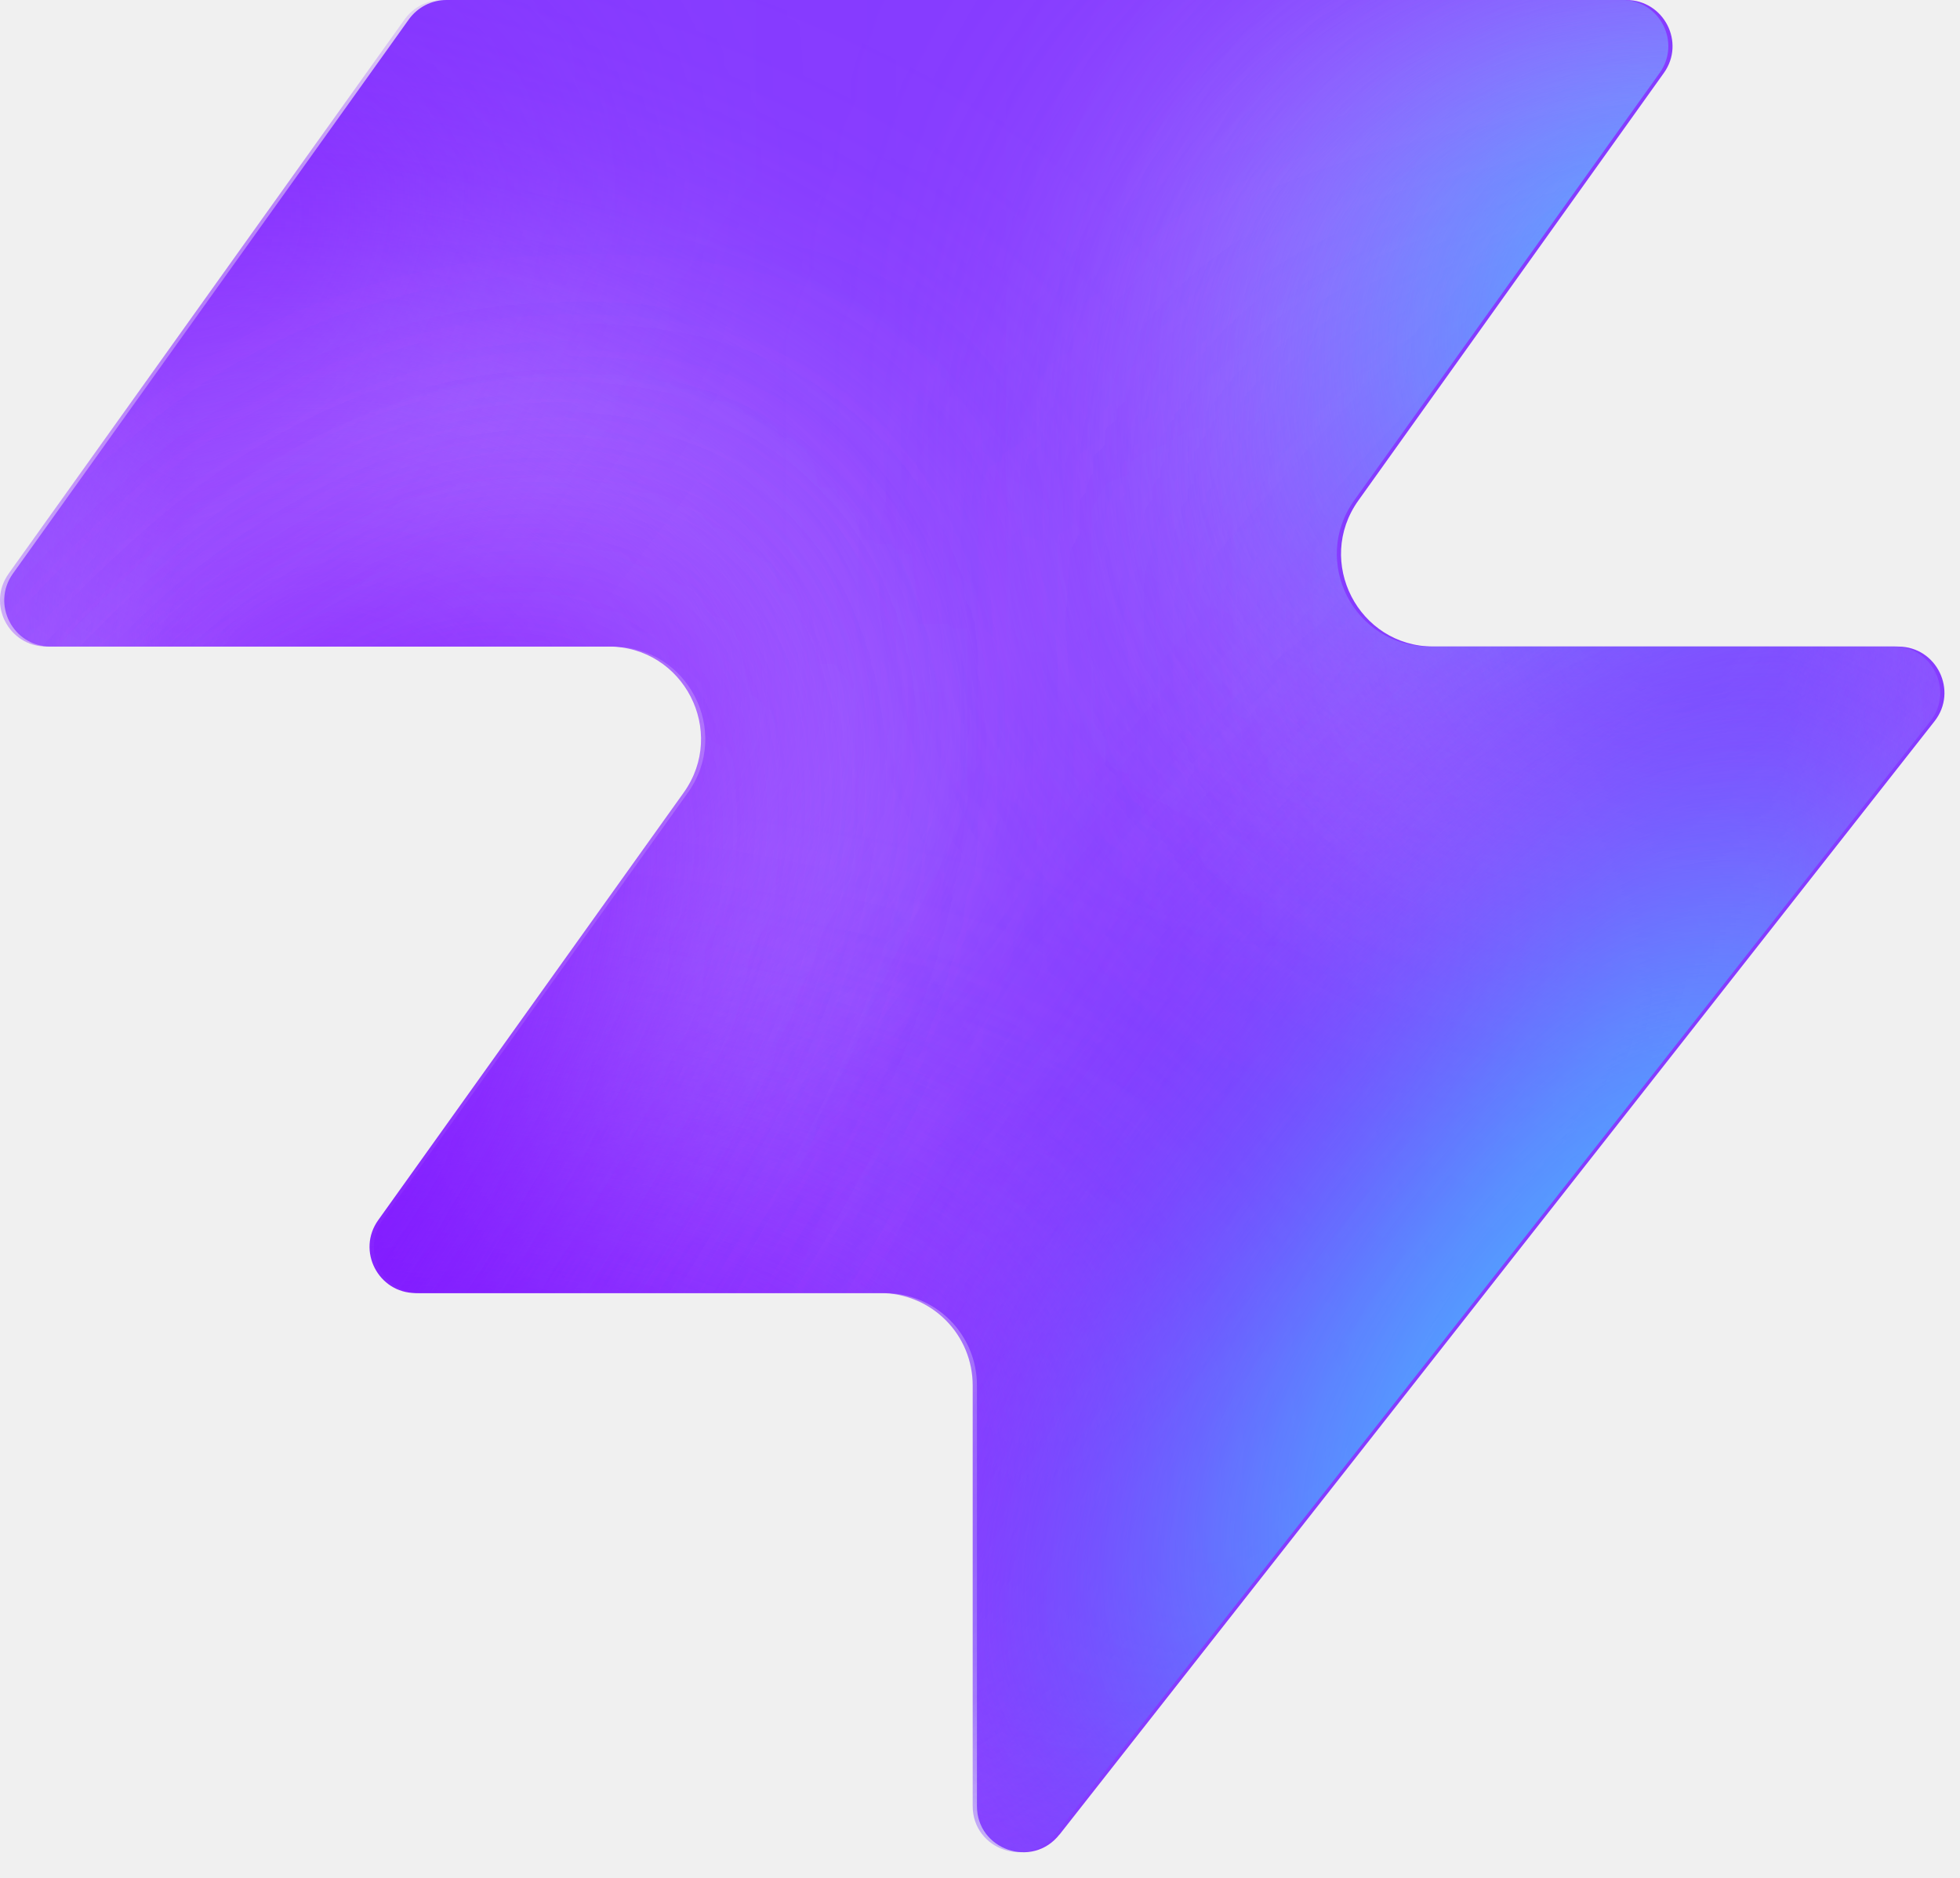
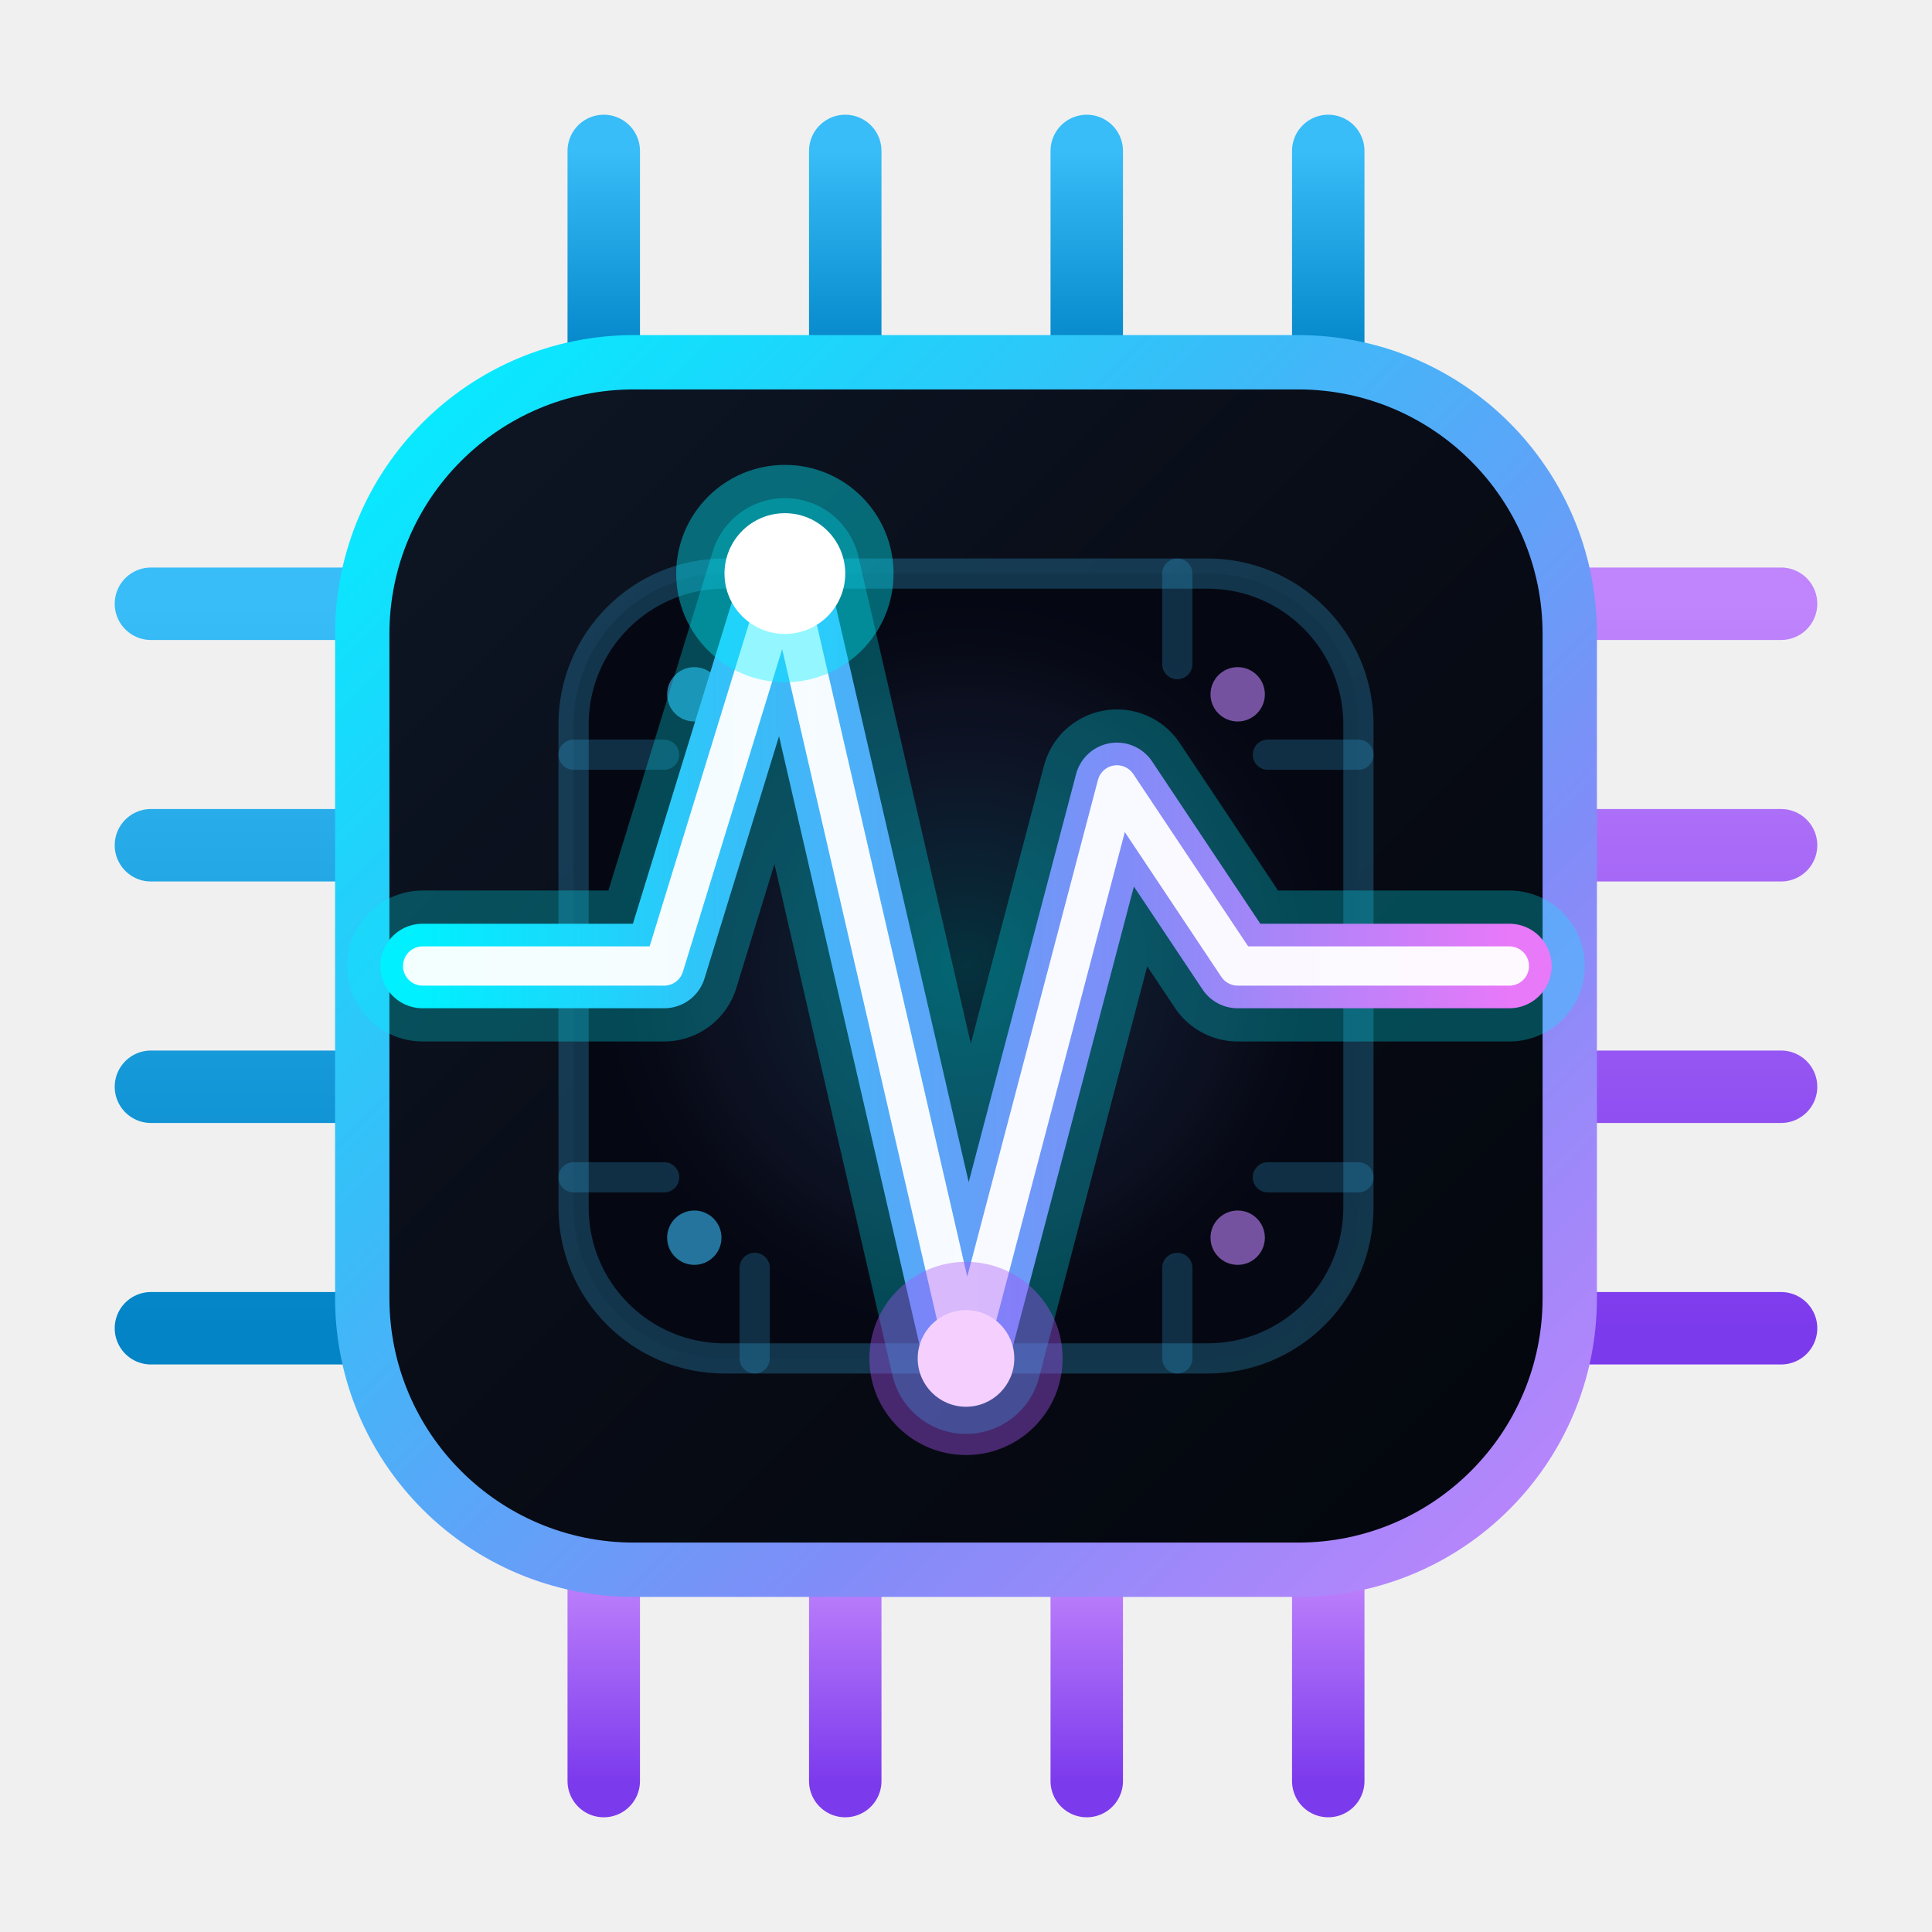
- <svg xmlns="http://www.w3.org/2000/svg" width="48" height="46" fill="none" viewBox="0 0 48 46">
-   <path fill="#863bff" d="M25.946 44.938c-.664.845-2.021.375-2.021-.698V33.937a2.26 2.26 0 0 0-2.262-2.262H10.287c-.92 0-1.456-1.04-.92-1.788l7.48-10.471c1.07-1.497 0-3.578-1.842-3.578H1.237c-.92 0-1.456-1.04-.92-1.788L10.013.474c.214-.297.556-.474.92-.474h28.894c.92 0 1.456 1.04.92 1.788l-7.48 10.471c-1.07 1.498 0 3.579 1.842 3.579h11.377c.943 0 1.473 1.088.89 1.83L25.947 44.94z" style="fill:#863bff;fill:color(display-p3 .525 .23 1);fill-opacity:1" />
-   <mask id="a" width="48" height="46" x="0" y="0" maskUnits="userSpaceOnUse" style="mask-type:alpha">
-     <path fill="#000" d="M25.842 44.938c-.664.844-2.021.375-2.021-.698V33.937a2.26 2.26 0 0 0-2.262-2.262H10.183c-.92 0-1.456-1.04-.92-1.788l7.48-10.471c1.07-1.498 0-3.579-1.842-3.579H1.133c-.92 0-1.456-1.04-.92-1.787L9.91.473c.214-.297.556-.474.92-.474h28.894c.92 0 1.456 1.04.92 1.788l-7.48 10.471c-1.07 1.498 0 3.578 1.842 3.578h11.377c.943 0 1.473 1.088.89 1.832L25.843 44.94z" style="fill:#000;fill-opacity:1" />
-   </mask>
-   <g mask="url(#a)">
-     <g filter="url(#b)">
-       <ellipse cx="5.508" cy="14.704" fill="#ede6ff" rx="5.508" ry="14.704" style="fill:#ede6ff;fill:color(display-p3 .927 .903 1);fill-opacity:1" transform="matrix(.00324 1 1 -.00324 -4.47 31.516)" />
-     </g>
-     <g filter="url(#c)">
-       <ellipse cx="10.399" cy="29.851" fill="#ede6ff" rx="10.399" ry="29.851" style="fill:#ede6ff;fill:color(display-p3 .927 .903 1);fill-opacity:1" transform="matrix(.00324 1 1 -.00324 -39.328 7.883)" />
-     </g>
-     <g filter="url(#d)">
-       <ellipse cx="5.508" cy="30.487" fill="#7e14ff" rx="5.508" ry="30.487" style="fill:#7e14ff;fill:color(display-p3 .492 .077 1);fill-opacity:1" transform="rotate(89.814 -25.913 -14.639)scale(1 -1)" />
-     </g>
-     <g filter="url(#e)">
-       <ellipse cx="5.508" cy="30.599" fill="#7e14ff" rx="5.508" ry="30.599" style="fill:#7e14ff;fill:color(display-p3 .492 .077 1);fill-opacity:1" transform="rotate(89.814 -32.644 -3.334)scale(1 -1)" />
-     </g>
-     <g filter="url(#f)">
-       <ellipse cx="5.508" cy="30.599" fill="#7e14ff" rx="5.508" ry="30.599" style="fill:#7e14ff;fill:color(display-p3 .492 .077 1);fill-opacity:1" transform="matrix(.00324 1 1 -.00324 -34.34 30.47)" />
-     </g>
-     <g filter="url(#g)">
-       <ellipse cx="14.072" cy="22.078" fill="#ede6ff" rx="14.072" ry="22.078" style="fill:#ede6ff;fill:color(display-p3 .927 .903 1);fill-opacity:1" transform="rotate(93.35 24.506 48.493)scale(-1 1)" />
-     </g>
-     <g filter="url(#h)">
-       <ellipse cx="3.47" cy="21.501" fill="#7e14ff" rx="3.47" ry="21.501" style="fill:#7e14ff;fill:color(display-p3 .492 .077 1);fill-opacity:1" transform="rotate(89.009 28.708 47.59)scale(-1 1)" />
-     </g>
-     <g filter="url(#i)">
-       <ellipse cx="3.47" cy="21.501" fill="#7e14ff" rx="3.47" ry="21.501" style="fill:#7e14ff;fill:color(display-p3 .492 .077 1);fill-opacity:1" transform="rotate(89.009 28.708 47.59)scale(-1 1)" />
-     </g>
-     <g filter="url(#j)">
-       <ellipse cx=".387" cy="8.972" fill="#7e14ff" rx="4.407" ry="29.108" style="fill:#7e14ff;fill:color(display-p3 .492 .077 1);fill-opacity:1" transform="rotate(39.51 .387 8.972)" />
-     </g>
-     <g filter="url(#k)">
-       <ellipse cx="47.523" cy="-6.092" fill="#7e14ff" rx="4.407" ry="29.108" style="fill:#7e14ff;fill:color(display-p3 .492 .077 1);fill-opacity:1" transform="rotate(37.892 47.523 -6.092)" />
-     </g>
-     <g filter="url(#l)">
-       <ellipse cx="41.412" cy="6.333" fill="#47bfff" rx="5.971" ry="9.665" style="fill:#47bfff;fill:color(display-p3 .28 .748 1);fill-opacity:1" transform="rotate(37.892 41.412 6.333)" />
-     </g>
-     <g filter="url(#m)">
-       <ellipse cx="-1.879" cy="38.332" fill="#7e14ff" rx="4.407" ry="29.108" style="fill:#7e14ff;fill:color(display-p3 .492 .077 1);fill-opacity:1" transform="rotate(37.892 -1.88 38.332)" />
-     </g>
-     <g filter="url(#n)">
-       <ellipse cx="-1.879" cy="38.332" fill="#7e14ff" rx="4.407" ry="29.108" style="fill:#7e14ff;fill:color(display-p3 .492 .077 1);fill-opacity:1" transform="rotate(37.892 -1.88 38.332)" />
-     </g>
-     <g filter="url(#o)">
-       <ellipse cx="35.651" cy="29.907" fill="#7e14ff" rx="4.407" ry="29.108" style="fill:#7e14ff;fill:color(display-p3 .492 .077 1);fill-opacity:1" transform="rotate(37.892 35.651 29.907)" />
-     </g>
-     <g filter="url(#p)">
-       <ellipse cx="38.418" cy="32.4" fill="#47bfff" rx="5.971" ry="15.297" style="fill:#47bfff;fill:color(display-p3 .28 .748 1);fill-opacity:1" transform="rotate(37.892 38.418 32.4)" />
-     </g>
+ <svg xmlns="http://www.w3.org/2000/svg" viewBox="0 0 64 64" width="64" height="64" fill="none">
+   <defs>
+     <linearGradient id="chipBg" x1="0%" y1="0%" x2="100%" y2="100%">
+       <stop offset="0%" stop-color="#0e1726" />
+       <stop offset="50%" stop-color="#080c16" />
+       <stop offset="100%" stop-color="#03060c" />
+     </linearGradient>
+     <linearGradient id="chipBorder" x1="0%" y1="0%" x2="100%" y2="100%">
+       <stop offset="0%" stop-color="#00f0ff" />
+       <stop offset="35%" stop-color="#38bdf8" />
+       <stop offset="70%" stop-color="#818cf8" />
+       <stop offset="100%" stop-color="#c084fc" />
+     </linearGradient>
+     <linearGradient id="pulseWave" x1="14" y1="32" x2="50" y2="32" gradientUnits="userSpaceOnUse">
+       <stop offset="0%" stop-color="#00f0ff" />
+       <stop offset="30%" stop-color="#38bdf8" />
+       <stop offset="65%" stop-color="#818cf8" />
+       <stop offset="100%" stop-color="#e879f9" />
+     </linearGradient>
+     <linearGradient id="pinCyan" x1="0%" y1="0%" x2="0%" y2="100%">
+       <stop offset="0%" stop-color="#38bdf8" />
+       <stop offset="100%" stop-color="#0284c7" />
+     </linearGradient>
+     <linearGradient id="pinPurple" x1="0%" y1="0%" x2="0%" y2="100%">
+       <stop offset="0%" stop-color="#c084fc" />
+       <stop offset="100%" stop-color="#7c3aed" />
+     </linearGradient>
+     <radialGradient id="dieCoreGlow" cx="50%" cy="50%" r="50%">
+       <stop offset="0%" stop-color="#00f0ff" stop-opacity="0.18" />
+       <stop offset="70%" stop-color="#818cf8" stop-opacity="0.05" />
+       <stop offset="100%" stop-color="#000000" stop-opacity="0" />
+     </radialGradient>
+   </defs>
+   <g stroke-linecap="round" stroke-width="2.4">
+     <path d="M20 5v7M28 5v7M36 5v7M44 5v7" stroke="url(#pinCyan)" />
+     <path d="M20 52v7M28 52v7M36 52v7M44 52v7" stroke="url(#pinPurple)" />
+     <path d="M5 20h7M5 28h7M5 36h7M5 44h7" stroke="url(#pinCyan)" />
+     <path d="M52 20h7M52 28h7M52 36h7M52 44h7" stroke="url(#pinPurple)" />
  </g>
-   <defs>
-     <filter id="b" width="60.045" height="41.654" x="-19.77" y="16.149" color-interpolation-filters="sRGB" filterUnits="userSpaceOnUse">
-       <feFlood flood-opacity="0" result="BackgroundImageFix" />
-       <feBlend in="SourceGraphic" in2="BackgroundImageFix" result="shape" />
-       <feGaussianBlur result="effect1_foregroundBlur_2002_17158" stdDeviation="7.659" />
-     </filter>
-     <filter id="c" width="90.34" height="51.437" x="-54.613" y="-7.533" color-interpolation-filters="sRGB" filterUnits="userSpaceOnUse">
-       <feFlood flood-opacity="0" result="BackgroundImageFix" />
-       <feBlend in="SourceGraphic" in2="BackgroundImageFix" result="shape" />
-       <feGaussianBlur result="effect1_foregroundBlur_2002_17158" stdDeviation="7.659" />
-     </filter>
-     <filter id="d" width="79.355" height="29.4" x="-49.64" y="2.03" color-interpolation-filters="sRGB" filterUnits="userSpaceOnUse">
-       <feFlood flood-opacity="0" result="BackgroundImageFix" />
-       <feBlend in="SourceGraphic" in2="BackgroundImageFix" result="shape" />
-       <feGaussianBlur result="effect1_foregroundBlur_2002_17158" stdDeviation="4.596" />
-     </filter>
-     <filter id="e" width="79.579" height="29.4" x="-45.045" y="20.029" color-interpolation-filters="sRGB" filterUnits="userSpaceOnUse">
-       <feFlood flood-opacity="0" result="BackgroundImageFix" />
-       <feBlend in="SourceGraphic" in2="BackgroundImageFix" result="shape" />
-       <feGaussianBlur result="effect1_foregroundBlur_2002_17158" stdDeviation="4.596" />
-     </filter>
-     <filter id="f" width="79.579" height="29.4" x="-43.513" y="21.178" color-interpolation-filters="sRGB" filterUnits="userSpaceOnUse">
-       <feFlood flood-opacity="0" result="BackgroundImageFix" />
-       <feBlend in="SourceGraphic" in2="BackgroundImageFix" result="shape" />
-       <feGaussianBlur result="effect1_foregroundBlur_2002_17158" stdDeviation="4.596" />
-     </filter>
-     <filter id="g" width="74.749" height="58.852" x="15.756" y="-17.901" color-interpolation-filters="sRGB" filterUnits="userSpaceOnUse">
-       <feFlood flood-opacity="0" result="BackgroundImageFix" />
-       <feBlend in="SourceGraphic" in2="BackgroundImageFix" result="shape" />
-       <feGaussianBlur result="effect1_foregroundBlur_2002_17158" stdDeviation="7.659" />
-     </filter>
-     <filter id="h" width="61.377" height="25.362" x="23.548" y="2.284" color-interpolation-filters="sRGB" filterUnits="userSpaceOnUse">
-       <feFlood flood-opacity="0" result="BackgroundImageFix" />
-       <feBlend in="SourceGraphic" in2="BackgroundImageFix" result="shape" />
-       <feGaussianBlur result="effect1_foregroundBlur_2002_17158" stdDeviation="4.596" />
-     </filter>
-     <filter id="i" width="61.377" height="25.362" x="23.548" y="2.284" color-interpolation-filters="sRGB" filterUnits="userSpaceOnUse">
-       <feFlood flood-opacity="0" result="BackgroundImageFix" />
-       <feBlend in="SourceGraphic" in2="BackgroundImageFix" result="shape" />
-       <feGaussianBlur result="effect1_foregroundBlur_2002_17158" stdDeviation="4.596" />
-     </filter>
-     <filter id="j" width="56.045" height="63.649" x="-27.636" y="-22.853" color-interpolation-filters="sRGB" filterUnits="userSpaceOnUse">
-       <feFlood flood-opacity="0" result="BackgroundImageFix" />
-       <feBlend in="SourceGraphic" in2="BackgroundImageFix" result="shape" />
-       <feGaussianBlur result="effect1_foregroundBlur_2002_17158" stdDeviation="4.596" />
-     </filter>
-     <filter id="k" width="54.814" height="64.646" x="20.116" y="-38.415" color-interpolation-filters="sRGB" filterUnits="userSpaceOnUse">
-       <feFlood flood-opacity="0" result="BackgroundImageFix" />
-       <feBlend in="SourceGraphic" in2="BackgroundImageFix" result="shape" />
-       <feGaussianBlur result="effect1_foregroundBlur_2002_17158" stdDeviation="4.596" />
-     </filter>
-     <filter id="l" width="33.541" height="35.313" x="24.641" y="-11.323" color-interpolation-filters="sRGB" filterUnits="userSpaceOnUse">
-       <feFlood flood-opacity="0" result="BackgroundImageFix" />
-       <feBlend in="SourceGraphic" in2="BackgroundImageFix" result="shape" />
-       <feGaussianBlur result="effect1_foregroundBlur_2002_17158" stdDeviation="4.596" />
-     </filter>
-     <filter id="m" width="54.814" height="64.646" x="-29.286" y="6.009" color-interpolation-filters="sRGB" filterUnits="userSpaceOnUse">
-       <feFlood flood-opacity="0" result="BackgroundImageFix" />
-       <feBlend in="SourceGraphic" in2="BackgroundImageFix" result="shape" />
-       <feGaussianBlur result="effect1_foregroundBlur_2002_17158" stdDeviation="4.596" />
-     </filter>
-     <filter id="n" width="54.814" height="64.646" x="-29.286" y="6.009" color-interpolation-filters="sRGB" filterUnits="userSpaceOnUse">
-       <feFlood flood-opacity="0" result="BackgroundImageFix" />
-       <feBlend in="SourceGraphic" in2="BackgroundImageFix" result="shape" />
-       <feGaussianBlur result="effect1_foregroundBlur_2002_17158" stdDeviation="4.596" />
-     </filter>
-     <filter id="o" width="54.814" height="64.646" x="8.244" y="-2.416" color-interpolation-filters="sRGB" filterUnits="userSpaceOnUse">
-       <feFlood flood-opacity="0" result="BackgroundImageFix" />
-       <feBlend in="SourceGraphic" in2="BackgroundImageFix" result="shape" />
-       <feGaussianBlur result="effect1_foregroundBlur_2002_17158" stdDeviation="4.596" />
-     </filter>
-     <filter id="p" width="39.409" height="43.623" x="18.713" y="10.588" color-interpolation-filters="sRGB" filterUnits="userSpaceOnUse">
-       <feFlood flood-opacity="0" result="BackgroundImageFix" />
-       <feBlend in="SourceGraphic" in2="BackgroundImageFix" result="shape" />
-       <feGaussianBlur result="effect1_foregroundBlur_2002_17158" stdDeviation="4.596" />
-     </filter>
-   </defs>
+   <rect x="12" y="12" width="40" height="40" rx="9" fill="url(#chipBg)" stroke="url(#chipBorder)" stroke-width="1.8" />
+   <rect x="19" y="19" width="26" height="26" rx="5" fill="#050813" stroke="#38bdf8" stroke-opacity="0.25" stroke-width="1" />
+   <rect x="19" y="19" width="26" height="26" rx="5" fill="url(#dieCoreGlow)" />
+   <g stroke="#38bdf8" stroke-opacity="0.22" stroke-width="1" stroke-linecap="round">
+     <path d="M19 25h3M19 39h3M42 25h3M42 39h3" />
+     <path d="M25 19v3M39 19v3M25 42v3M39 42v3" />
+   </g>
+   <circle cx="23" cy="23" r="0.9" fill="#38bdf8" opacity="0.6" />
+   <circle cx="41" cy="23" r="0.9" fill="#c084fc" opacity="0.6" />
+   <circle cx="23" cy="41" r="0.9" fill="#38bdf8" opacity="0.6" />
+   <circle cx="41" cy="41" r="0.9" fill="#c084fc" opacity="0.6" />
+   <path d="M14 32h8l4-13 6 26 5-19 4 6h9" fill="none" stroke="#00f0ff" stroke-width="5" stroke-linecap="round" stroke-linejoin="round" opacity="0.28" />
+   <path d="M14 32h8l4-13 6 26 5-19 4 6h9" fill="none" stroke="url(#pulseWave)" stroke-width="2.8" stroke-linecap="round" stroke-linejoin="round" />
+   <path d="M14 32h8l4-13 6 26 5-19 4 6h9" fill="none" stroke="#ffffff" stroke-width="1.3" stroke-linecap="round" stroke-linejoin="round" opacity="0.95" />
+   <circle cx="26" cy="19" r="3.6" fill="#00f0ff" opacity="0.4" />
+   <circle cx="26" cy="19" r="2" fill="#ffffff" />
+   <circle cx="32" cy="45" r="3.2" fill="#a855f7" opacity="0.4" />
+   <circle cx="32" cy="45" r="1.6" fill="#f5d0fe" />
</svg>
